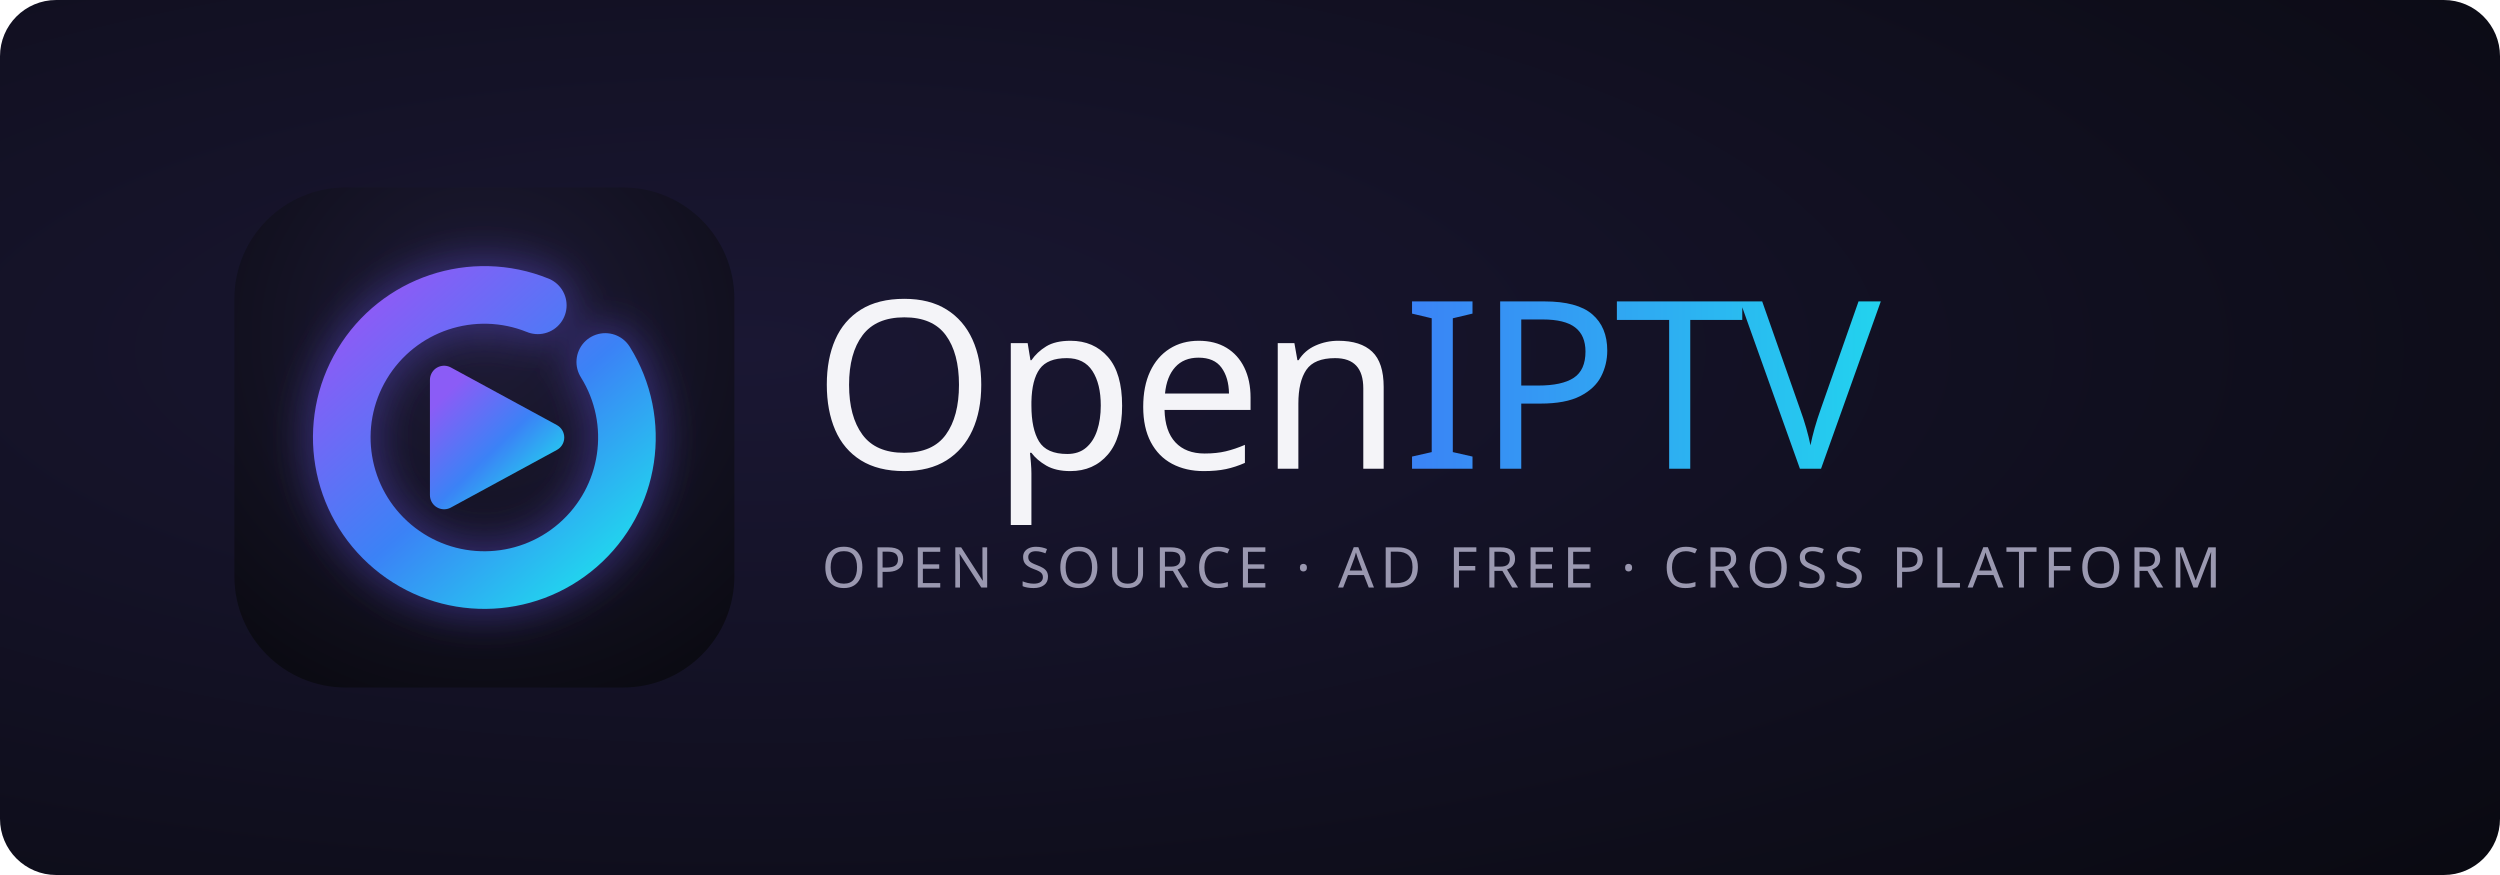
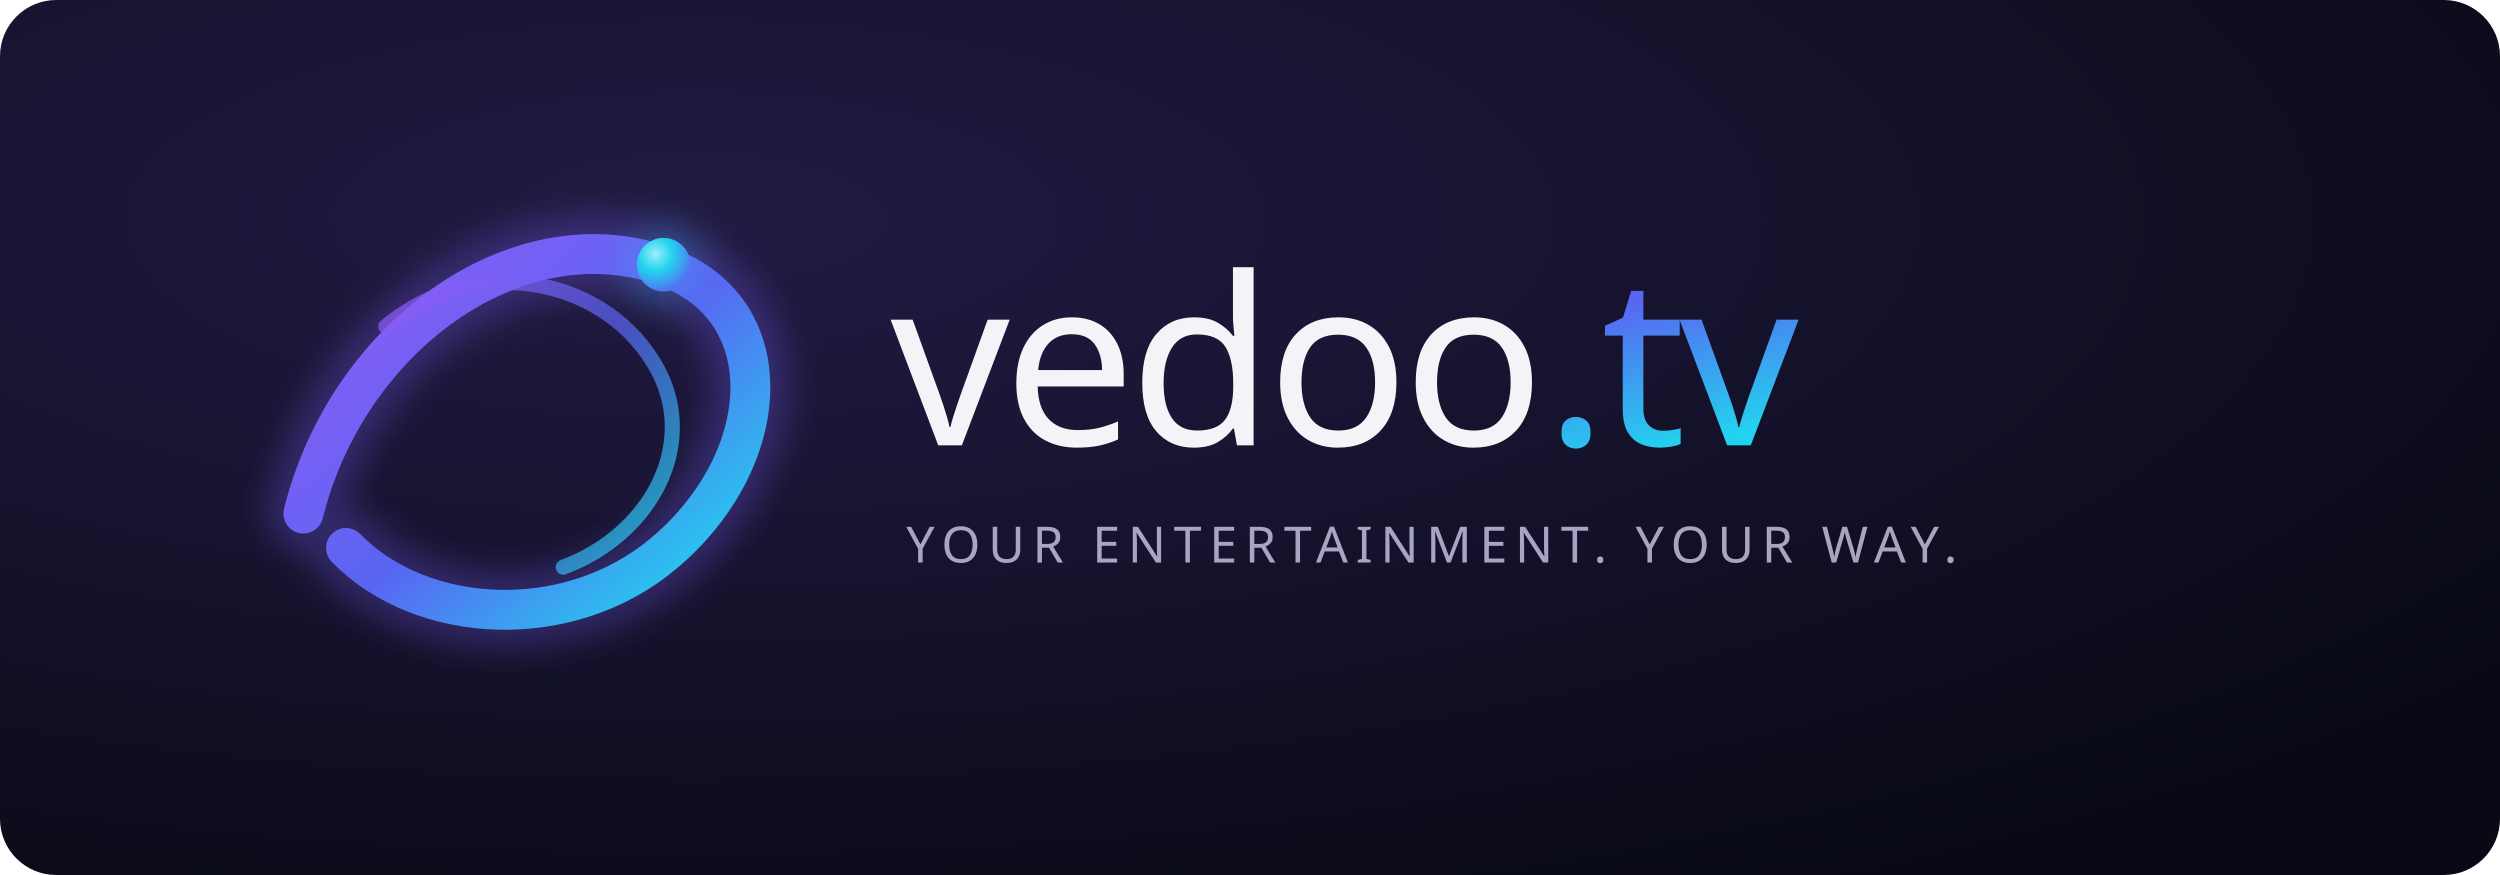
<svg xmlns="http://www.w3.org/2000/svg" width="1600" height="560" viewBox="0 0 1600 560">
  <defs>
-     <linearGradient id="brand" x1="0.1" y1="0.05" x2="0.9" y2="0.95">
+     <linearGradient id="brand" x1="0.05" y1="0.1" x2="0.95" y2="0.9">
      <stop offset="0" stop-color="#8B5CF6" />
-       <stop offset="0.55" stop-color="#3B82F6" />
+       <stop offset="0.52" stop-color="#5965F2" />
      <stop offset="1" stop-color="#22D3EE" />
    </linearGradient>
-     <filter id="glow" x="-30%" y="-30%" width="160%" height="160%">
-       <feGaussianBlur stdDeviation="40" />
+     <radialGradient id="orb" cx="35%" cy="30%" r="70%">
+       <stop offset="0" stop-color="#B7F4FF" />
+       <stop offset="0.45" stop-color="#22D3EE" />
+       <stop offset="1" stop-color="#5965F2" />
+     </radialGradient>
+     <filter id="glow" x="-40%" y="-40%" width="180%" height="180%">
+       <feGaussianBlur stdDeviation="24" />
    </filter>
-     <radialGradient id="ink" cx="0.5" cy="0.3" r="0.85">
-       <stop offset="0" stop-color="#1E1B36" />
-       <stop offset="1" stop-color="#09090F" />
+     <radialGradient id="bg" cx="28%" cy="25%" r="90%">
+       <stop offset="0" stop-color="#211B43" />
+       <stop offset="1" stop-color="#080914" />
    </radialGradient>
-     <linearGradient id="wg" x1="0" y1="0" x2="1" y2="0">
-       <stop offset="0" stop-color="#8B5CF6" />
-       <stop offset="0.55" stop-color="#3B82F6" />
-       <stop offset="1" stop-color="#22D3EE" />
-     </linearGradient>
-     <radialGradient id="hbg" cx="0.3" cy="0.4" r="0.9">
-       <stop offset="0" stop-color="#1A1733" />
-       <stop offset="1" stop-color="#0A0A12" />
-     </radialGradient>
-     <style>@font-face{font-family:GS;src:url(../fonts/google_sans/GoogleSans-Bold.ttf)}@font-face{font-family:GSM;src:url(../fonts/google_sans/GoogleSans-Medium.ttf)}@font-face{font-family:GSR;src:url(../fonts/google_sans/GoogleSans-Regular.ttf)}</style>
+     <style>@font-face{font-family:GS;src:url(../fonts/google_sans/GoogleSans-Bold.ttf)}@font-face{font-family:GSM;src:url(../fonts/google_sans/GoogleSans-Medium.ttf)}</style>
  </defs>
-   <rect width="1600" height="560" rx="36" fill="url(#hbg)" />
-   <g transform="translate(150,120) scale(0.3125)">
-     <rect width="1024" height="1024" rx="228" fill="url(#ink)" />
-     <path d="M759.6 357.3 A292 292 0 1 1 621.4 241.3" fill="none" stroke="#6D5BFF" stroke-opacity="0.35" stroke-width="150" stroke-linecap="round" filter="url(#glow)" />
-     <path d="M759.6 357.3 A292 292 0 1 1 621.4 241.3" fill="none" stroke="url(#brand)" stroke-width="118" stroke-linecap="round" />
-     <path d="M429.5 394.0 L646.6 512.0 L429.5 630.0 Z" fill="url(#brand)" stroke="url(#brand)" stroke-width="58" stroke-linejoin="round" />
+   <rect width="1600" height="560" rx="36" fill="url(#bg)" />
+   <g transform="translate(100 55) scale(.44)">
+     <g fill="none" stroke-linecap="round" stroke-linejoin="round">
+       <path d="M 214 622 C 278 365 522 190 733 260 C 914 320 900 544 738 680 C 600 796 386 785 276 672" stroke="#7B61FF" stroke-opacity=".28" stroke-width="112" filter="url(#glow)" />
+       <path d="M 214 622 C 278 365 522 190 733 260 C 914 320 900 544 738 680 C 600 796 386 785 276 672" stroke="url(#brand)" stroke-width="58" />
+       <path d="M 334 350 C 465 240 658 278 730 414 C 788 524 718 653 592 700" stroke="url(#brand)" stroke-opacity=".72" stroke-width="22" />
+     </g>
+     <circle cx="738" cy="260" r="39" fill="url(#orb)" />
+     <circle cx="738" cy="260" r="58" fill="#22D3EE" opacity=".2" filter="url(#glow)" />
  </g>
-   <text x="520" y="300" font-family="GSM" font-size="150" fill="#F4F4F8" letter-spacing="-3">Open<tspan font-family="GS" fill="url(#wg)">IPTV</tspan>
+   <text x="570" y="285" font-family="GSM, sans-serif" font-size="150" fill="#F4F4F8" letter-spacing="-4">vedoo<tspan font-family="GS, sans-serif" fill="url(#brand)">.tv</tspan>
  </text>
-   <text x="526" y="376" font-family="GSR" font-size="36" fill="#9A98B0" letter-spacing="4">OPEN SOURCE · AD FREE · CROSS PLATFORM</text>
+   <text x="580" y="360" font-family="GSM, sans-serif" font-size="32" fill="#A8A5C2" letter-spacing="5">YOUR ENTERTAINMENT. YOUR WAY.</text>
</svg>
